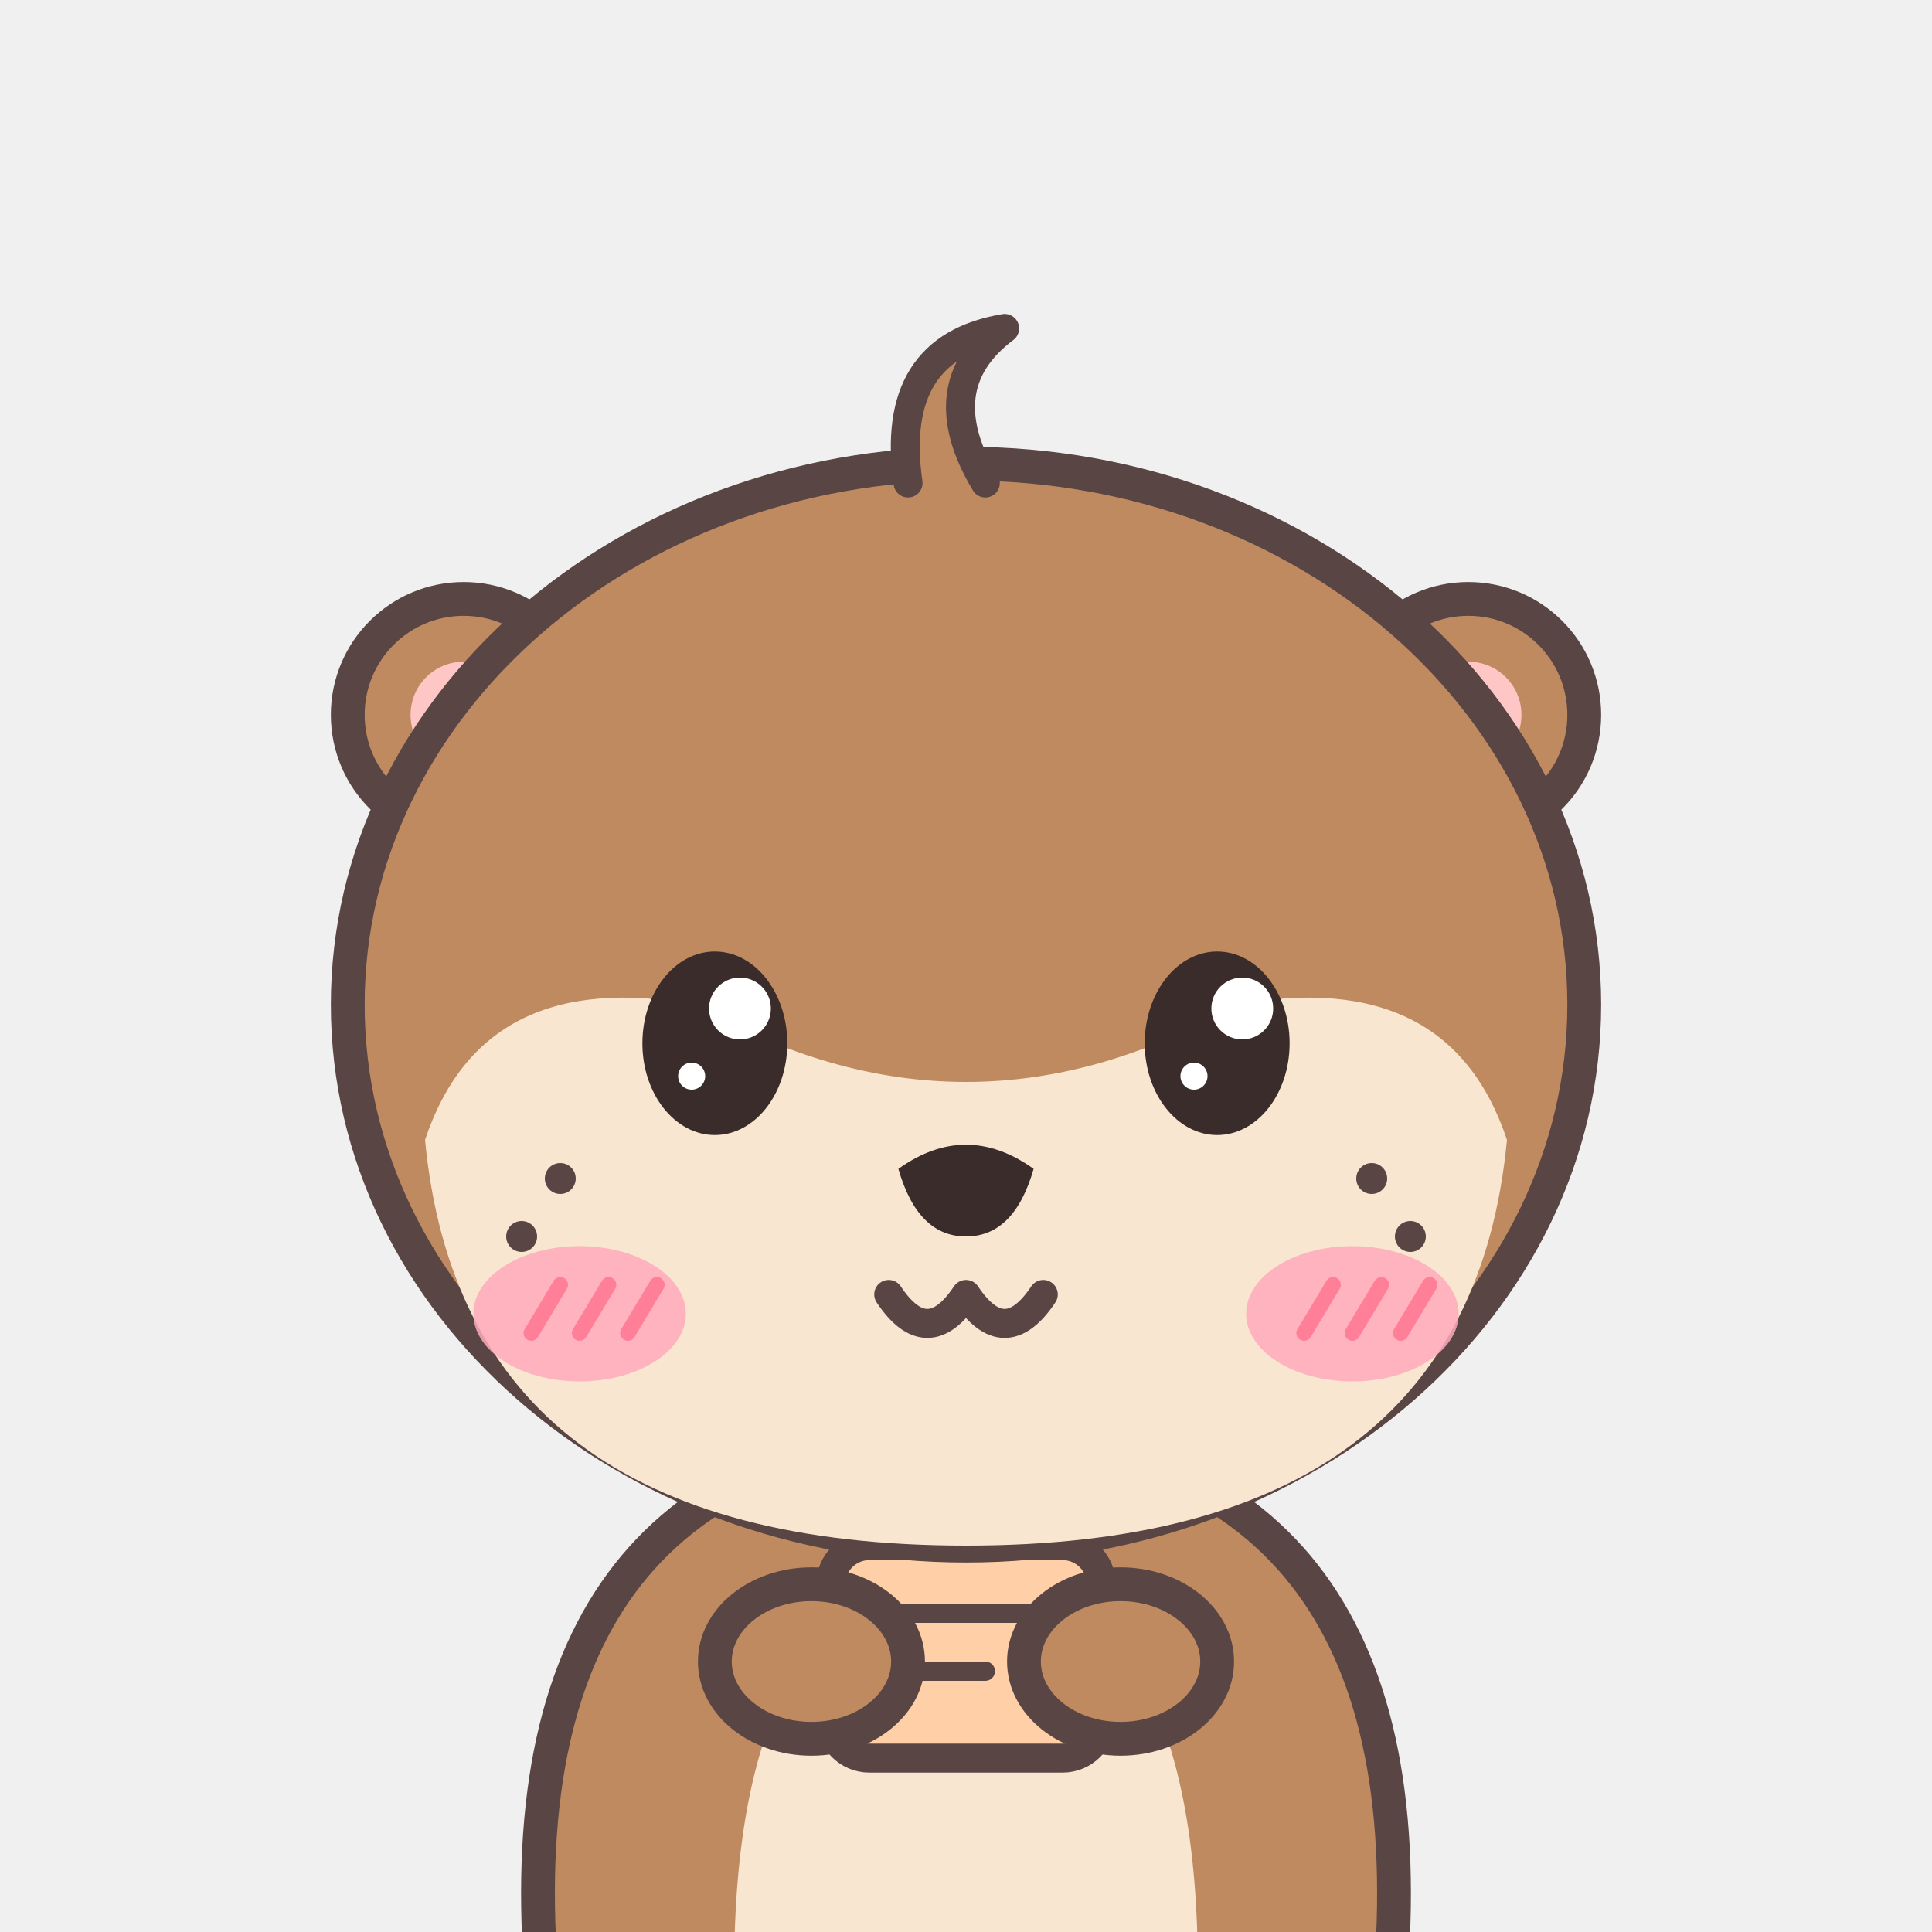
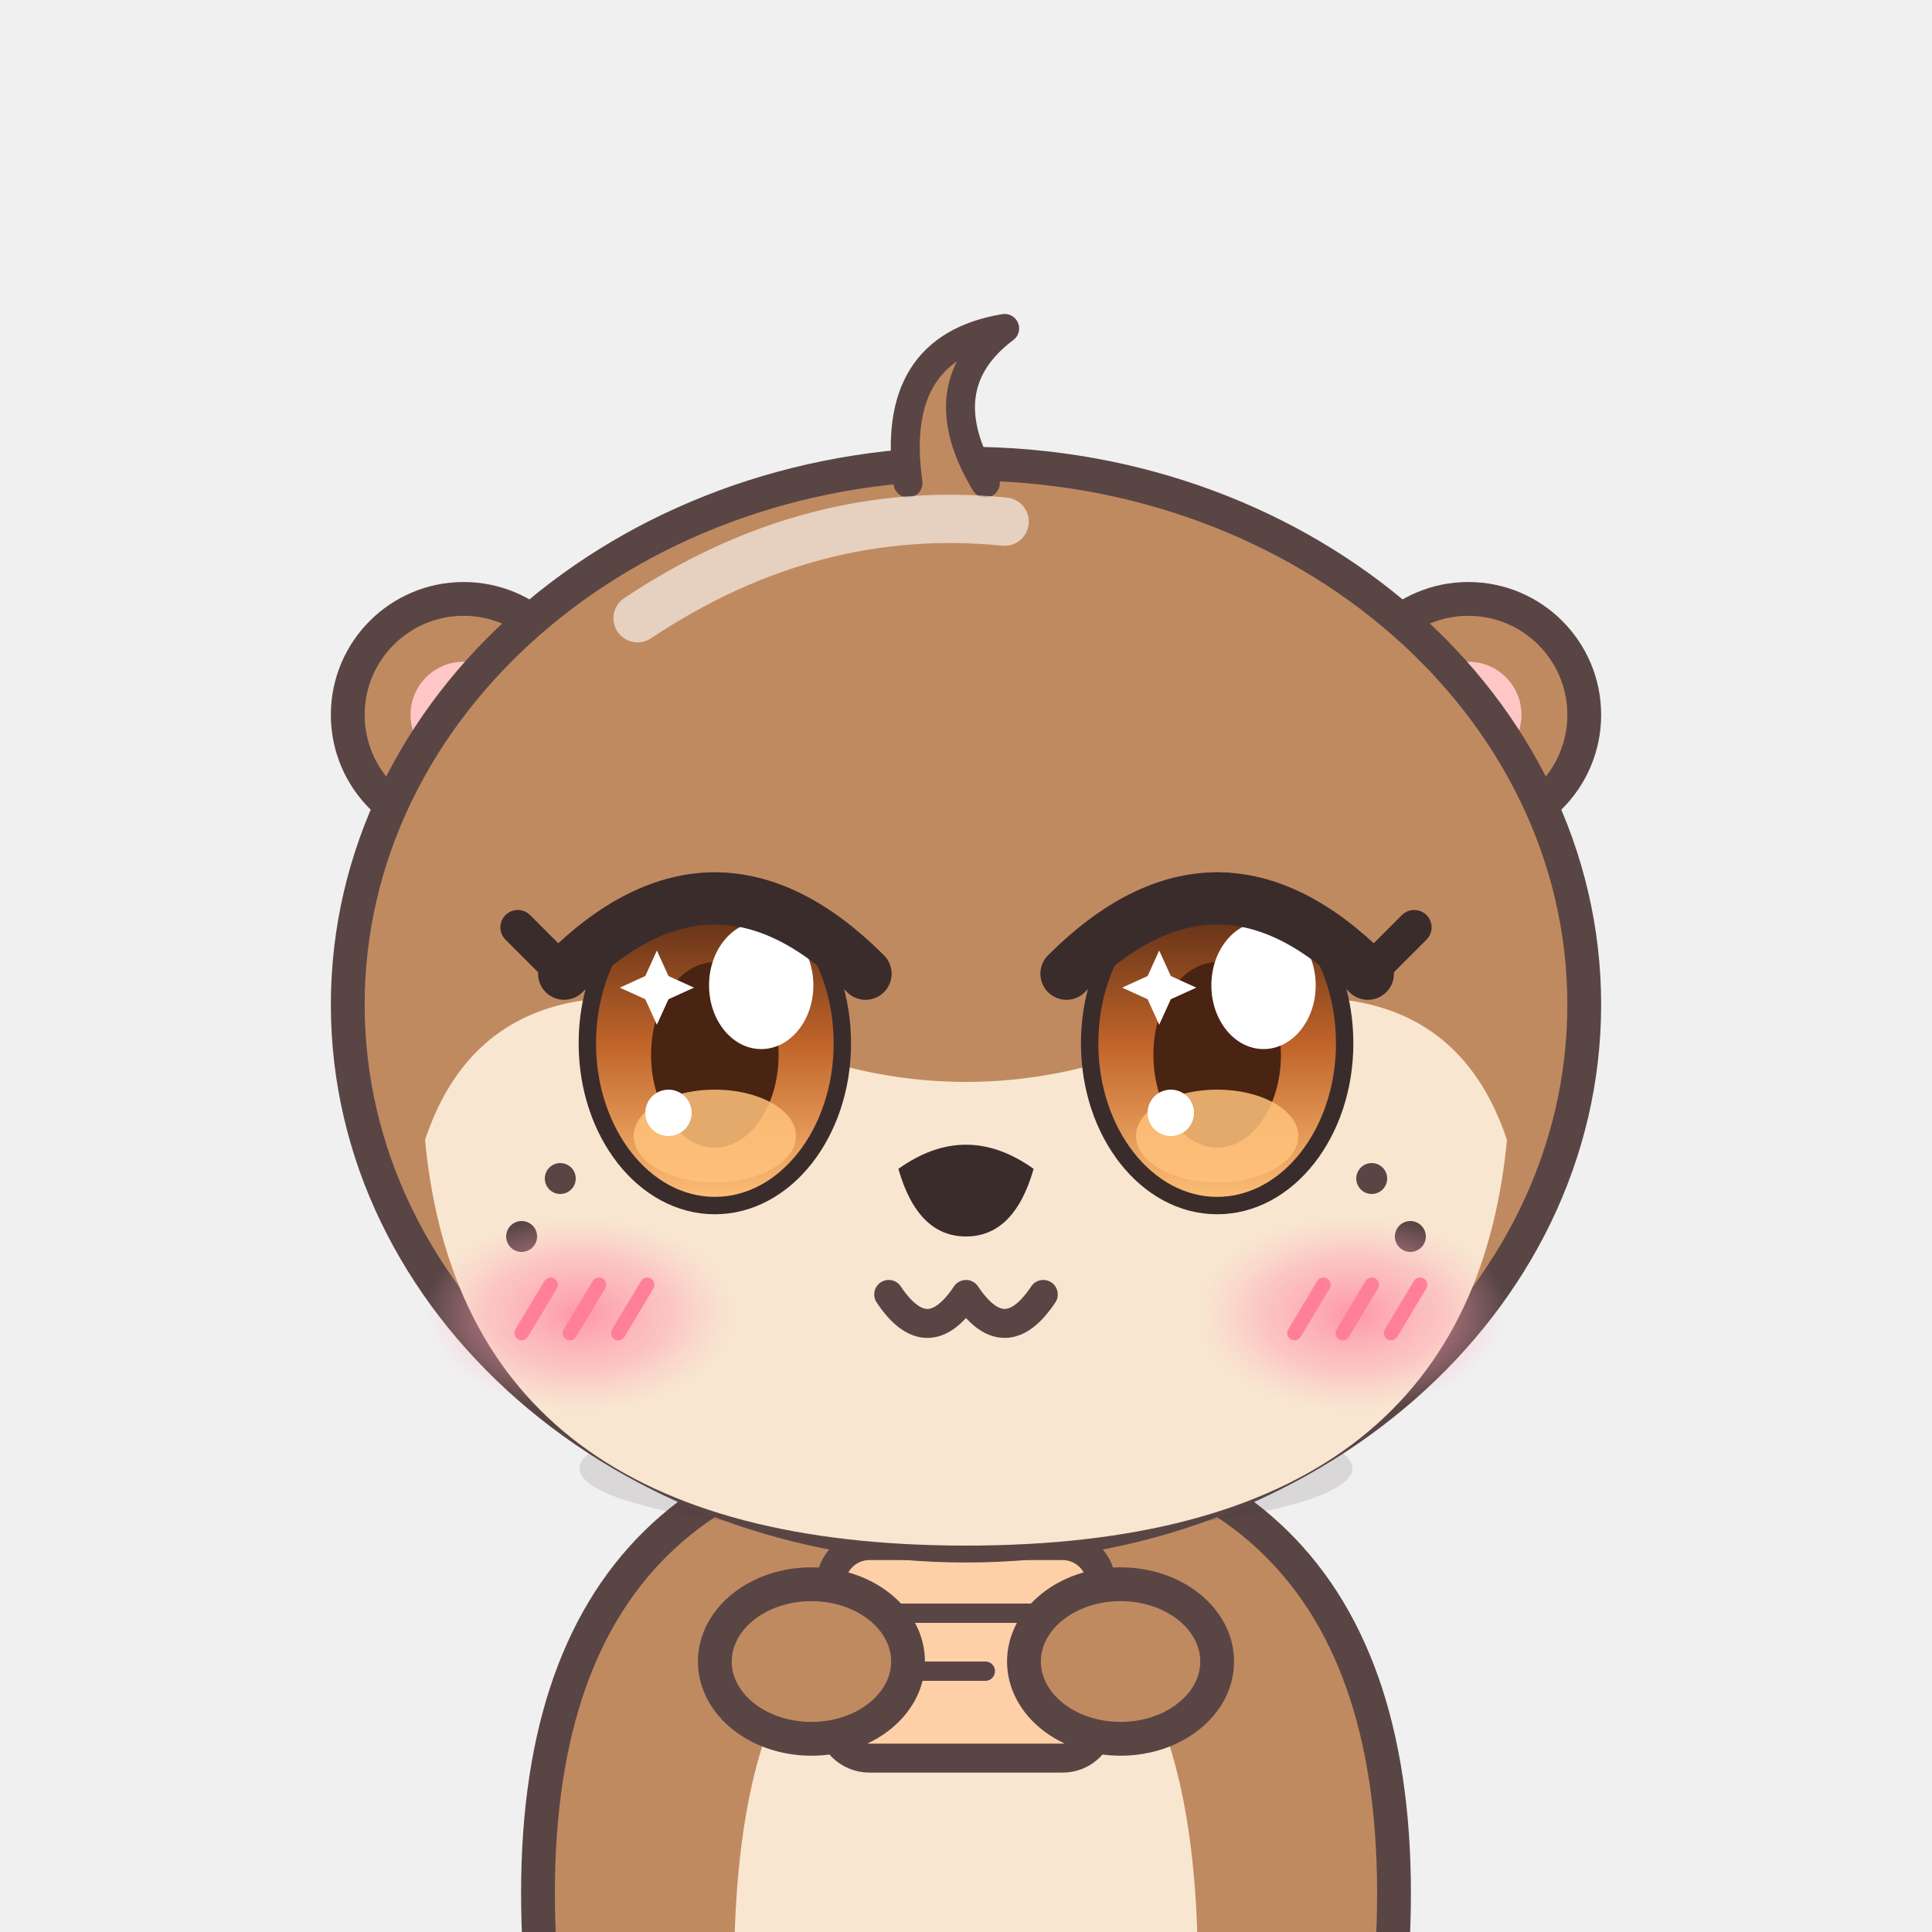
<svg xmlns="http://www.w3.org/2000/svg" viewBox="0 0 200 200" role="img" aria-label="コツメカワウソ">
+   <defs>
+     <linearGradient id="otter-iris" x1="0" y1="0" x2="0" y2="1">
+       <stop offset="0" stop-color="#4a2412" />
+       <stop offset="0.5" stop-color="#c0642a" />
+       <stop offset="1" stop-color="#ffc27a" />
+     </linearGradient>
+     <radialGradient id="otter-blush">
+       <stop offset="0" stop-color="#ff7d9a" stop-opacity="0.75" />
+       <stop offset="0.6" stop-color="#ff9fb4" stop-opacity="0.45" />
+       <stop offset="1" stop-color="#ffb3c4" stop-opacity="0" />
+     </radialGradient>
+   </defs>
  <path d="M56 204 Q52 150 100 148 Q148 150 144 204 Z" fill="#c08a60" stroke="#5a4545" stroke-width="3.5" stroke-linejoin="round" stroke-linecap="round" />
  <path d="M76 204 Q76 164 100 162 Q124 164 124 204 Z" fill="#f8e6d0" />
  <rect x="86" y="160" width="28" height="22" rx="4" fill="#ffd0a8" stroke="#5a4545" stroke-width="3" stroke-linejoin="round" stroke-linecap="round" />
  <path d="M92 167 h16 M92 173 h10" stroke="#5a4545" stroke-width="2" stroke-linecap="round" />
  <ellipse cx="84" cy="172" rx="10" ry="8" fill="#c08a60" stroke="#5a4545" stroke-width="3.5" stroke-linejoin="round" stroke-linecap="round" />
  <ellipse cx="116" cy="172" rx="10" ry="8" fill="#c08a60" stroke="#5a4545" stroke-width="3.5" stroke-linejoin="round" stroke-linecap="round" />
+   <ellipse cx="100" cy="152" rx="40" ry="7" fill="#3b2c2c" opacity="0.13" />
  <circle cx="48" cy="74" r="12" fill="#c08a60" stroke="#5a4545" stroke-width="3.5" stroke-linejoin="round" stroke-linecap="round" />
  <circle cx="152" cy="74" r="12" fill="#c08a60" stroke="#5a4545" stroke-width="3.5" stroke-linejoin="round" stroke-linecap="round" />
  <circle cx="48" cy="74" r="5.5" fill="#ffc6c6" />
  <circle cx="152" cy="74" r="5.5" fill="#ffc6c6" />
  <ellipse cx="100" cy="104" rx="64" ry="56" fill="#c08a60" stroke="#5a4545" stroke-width="3.5" stroke-linejoin="round" stroke-linecap="round" />
  <path d="M44 118 Q48 160 100 160 Q152 160 156 118 Q150 100 128 104 Q114 112 100 112 Q86 112 72 104 Q50 100 44 118 Z" fill="#f8e6d0" />
  <path d="M94 50 q-2 -14 10 -16 q-8 6 -2 16" fill="#c08a60" stroke="#5a4545" stroke-width="3" stroke-linejoin="round" stroke-linecap="round" />
  <path d="M93 121 q7 -5 14 0 q-2 7 -7 7 q-5 0 -7 -7z" fill="#3b2c2c" />
  <circle cx="58" cy="122" r="1.6" fill="#5a4545" />
  <circle cx="54" cy="128" r="1.6" fill="#5a4545" />
  <circle cx="142" cy="122" r="1.6" fill="#5a4545" />
  <circle cx="146" cy="128" r="1.6" fill="#5a4545" />
-   <ellipse cx="60" cy="136" rx="11" ry="7" fill="#ffaabb" opacity="0.85" />
-   <path d="M55 138 l3 -5 M60 138 l3 -5 M65 138 l3 -5" stroke="#ff7f99" stroke-width="1.6" stroke-linecap="round" />
-   <ellipse cx="140" cy="136" rx="11" ry="7" fill="#ffaabb" opacity="0.85" />
-   <path d="M135 138 l3 -5 M140 138 l3 -5 M145 138 l3 -5" stroke="#ff7f99" stroke-width="1.6" stroke-linecap="round" />
-   <ellipse cx="74" cy="108" rx="7.5" ry="9.5" fill="#3b2c2c" />
-   <circle cx="76.6" cy="104.4" r="3.2" fill="#fff" />
-   <circle cx="71.6" cy="111.4" r="1.4" fill="#fff" />
-   <ellipse cx="126" cy="108" rx="7.5" ry="9.5" fill="#3b2c2c" />
-   <circle cx="128.6" cy="104.4" r="3.2" fill="#fff" />
-   <circle cx="123.6" cy="111.4" r="1.4" fill="#fff" />
+   <path d="M66 64 Q84 52 104 54" fill="none" stroke="#fff" stroke-opacity="0.6" stroke-width="5" stroke-linecap="round" />
+   <ellipse cx="60" cy="136" rx="16" ry="10" fill="url(#otter-blush)" />
+   <path d="M54 138 l3 -5 M59 138 l3 -5 M64 138 l3 -5" stroke="#ff7f99" stroke-width="1.5" stroke-linecap="round" />
+   <ellipse cx="140" cy="136" rx="16" ry="10" fill="url(#otter-blush)" />
+   <path d="M134 138 l3 -5 M139 138 l3 -5 M144 138 l3 -5" stroke="#ff7f99" stroke-width="1.5" stroke-linecap="round" />
+   <g transform="translate(74 108) scale(1.2) translate(-74 -108)">
+     <ellipse cx="74" cy="108" rx="11" ry="14" fill="url(#otter-iris)" stroke="#3b2c2c" stroke-width="1.5" />
+     <ellipse cx="74" cy="109" rx="5.5" ry="8" fill="#4a2412" />
+     <ellipse cx="74" cy="116" rx="7" ry="4" fill="#ffc27a" opacity="0.85" />
+     <ellipse cx="78" cy="103" rx="4.5" ry="5.5" fill="#fff" />
+     <circle cx="70" cy="114" r="2" fill="#fff" />
+     <path d="M69 100 l1 2.2 2.2 1 -2.2 1 -1 2.2 -1 -2.2 -2.2 -1 2.2 -1z" fill="#fff" />
+     <path d="M61 102 Q74 89 87 102" fill="none" stroke="#3b2c2c" stroke-width="4.5" stroke-linecap="round" stroke-linejoin="round" />
+     <path d="M61 102 l-4 -4" fill="none" stroke="#3b2c2c" stroke-width="3" stroke-linecap="round" stroke-linejoin="round" />
+   </g>
+   <g transform="translate(126 108) scale(1.2) translate(-126 -108)">
+     <ellipse cx="126" cy="108" rx="11" ry="14" fill="url(#otter-iris)" stroke="#3b2c2c" stroke-width="1.5" />
+     <ellipse cx="126" cy="109" rx="5.5" ry="8" fill="#4a2412" />
+     <ellipse cx="126" cy="116" rx="7" ry="4" fill="#ffc27a" opacity="0.85" />
+     <ellipse cx="130" cy="103" rx="4.5" ry="5.5" fill="#fff" />
+     <circle cx="122" cy="114" r="2" fill="#fff" />
+     <path d="M121 100 l1 2.2 2.2 1 -2.2 1 -1 2.2 -1 -2.2 -2.2 -1 2.2 -1z" fill="#fff" />
+     <path d="M113 102 Q126 89 139 102" fill="none" stroke="#3b2c2c" stroke-width="4.5" stroke-linecap="round" stroke-linejoin="round" />
+     <path d="M139 102 l4 -4" fill="none" stroke="#3b2c2c" stroke-width="3" stroke-linecap="round" stroke-linejoin="round" />
+   </g>
  <path d="M92 134 Q96 140 100 134 Q104 140 108 134" fill="none" stroke="#5a4545" stroke-width="3" stroke-linecap="round" stroke-linejoin="round" />
</svg>
